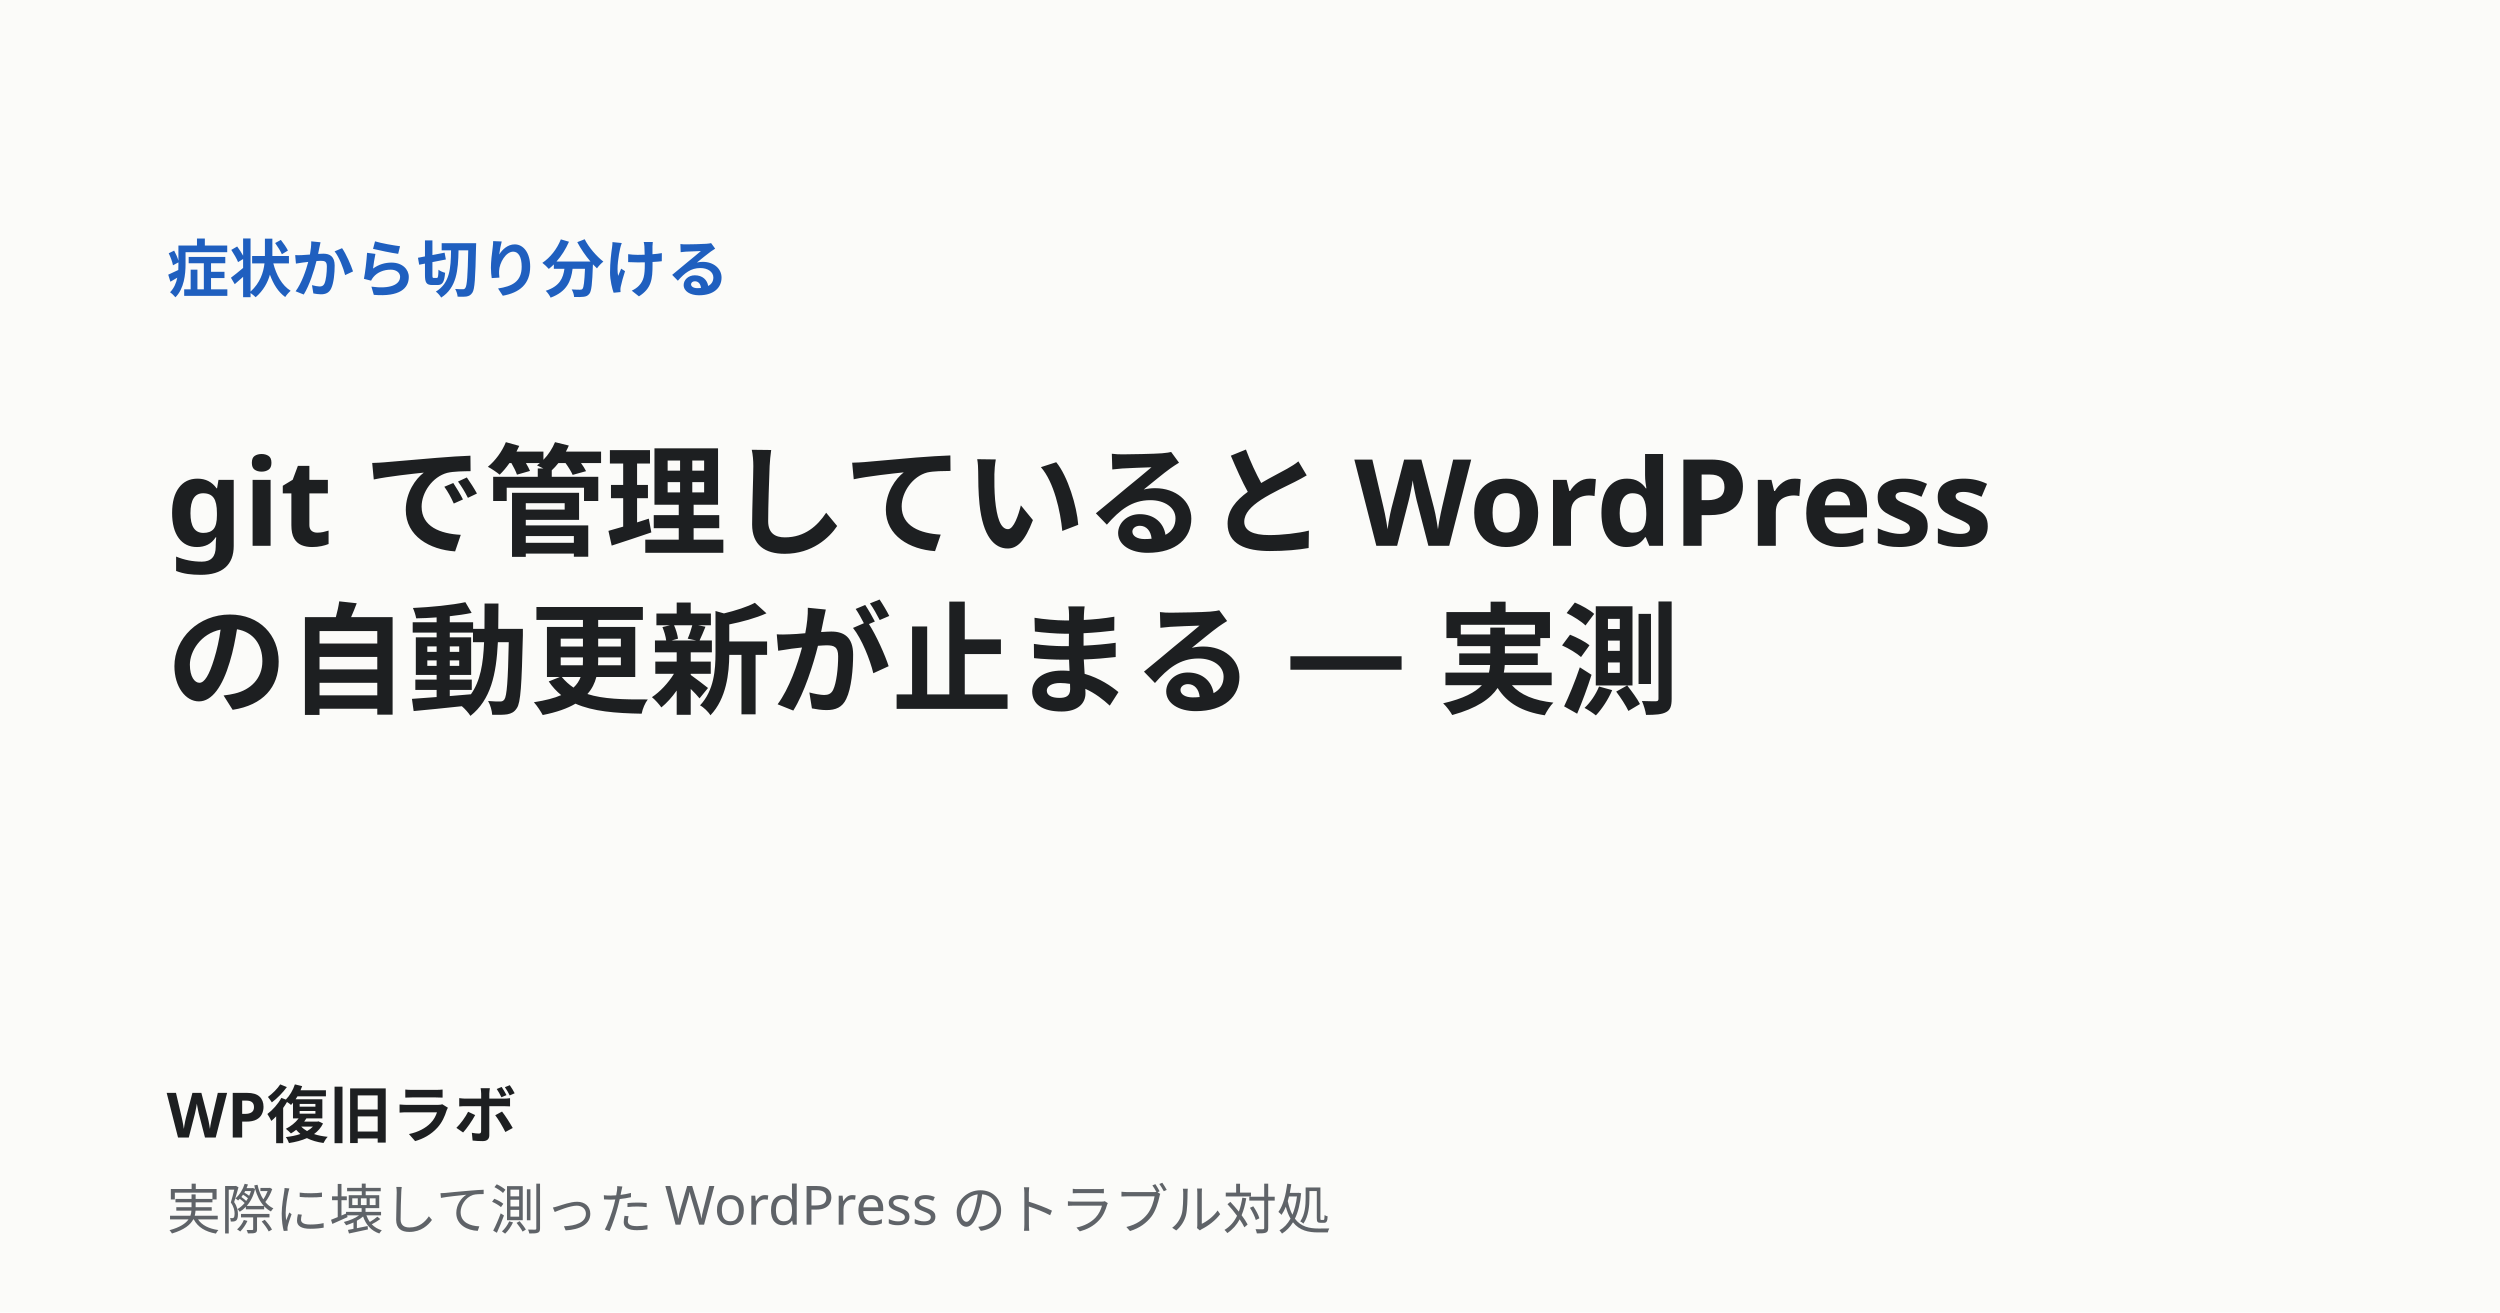
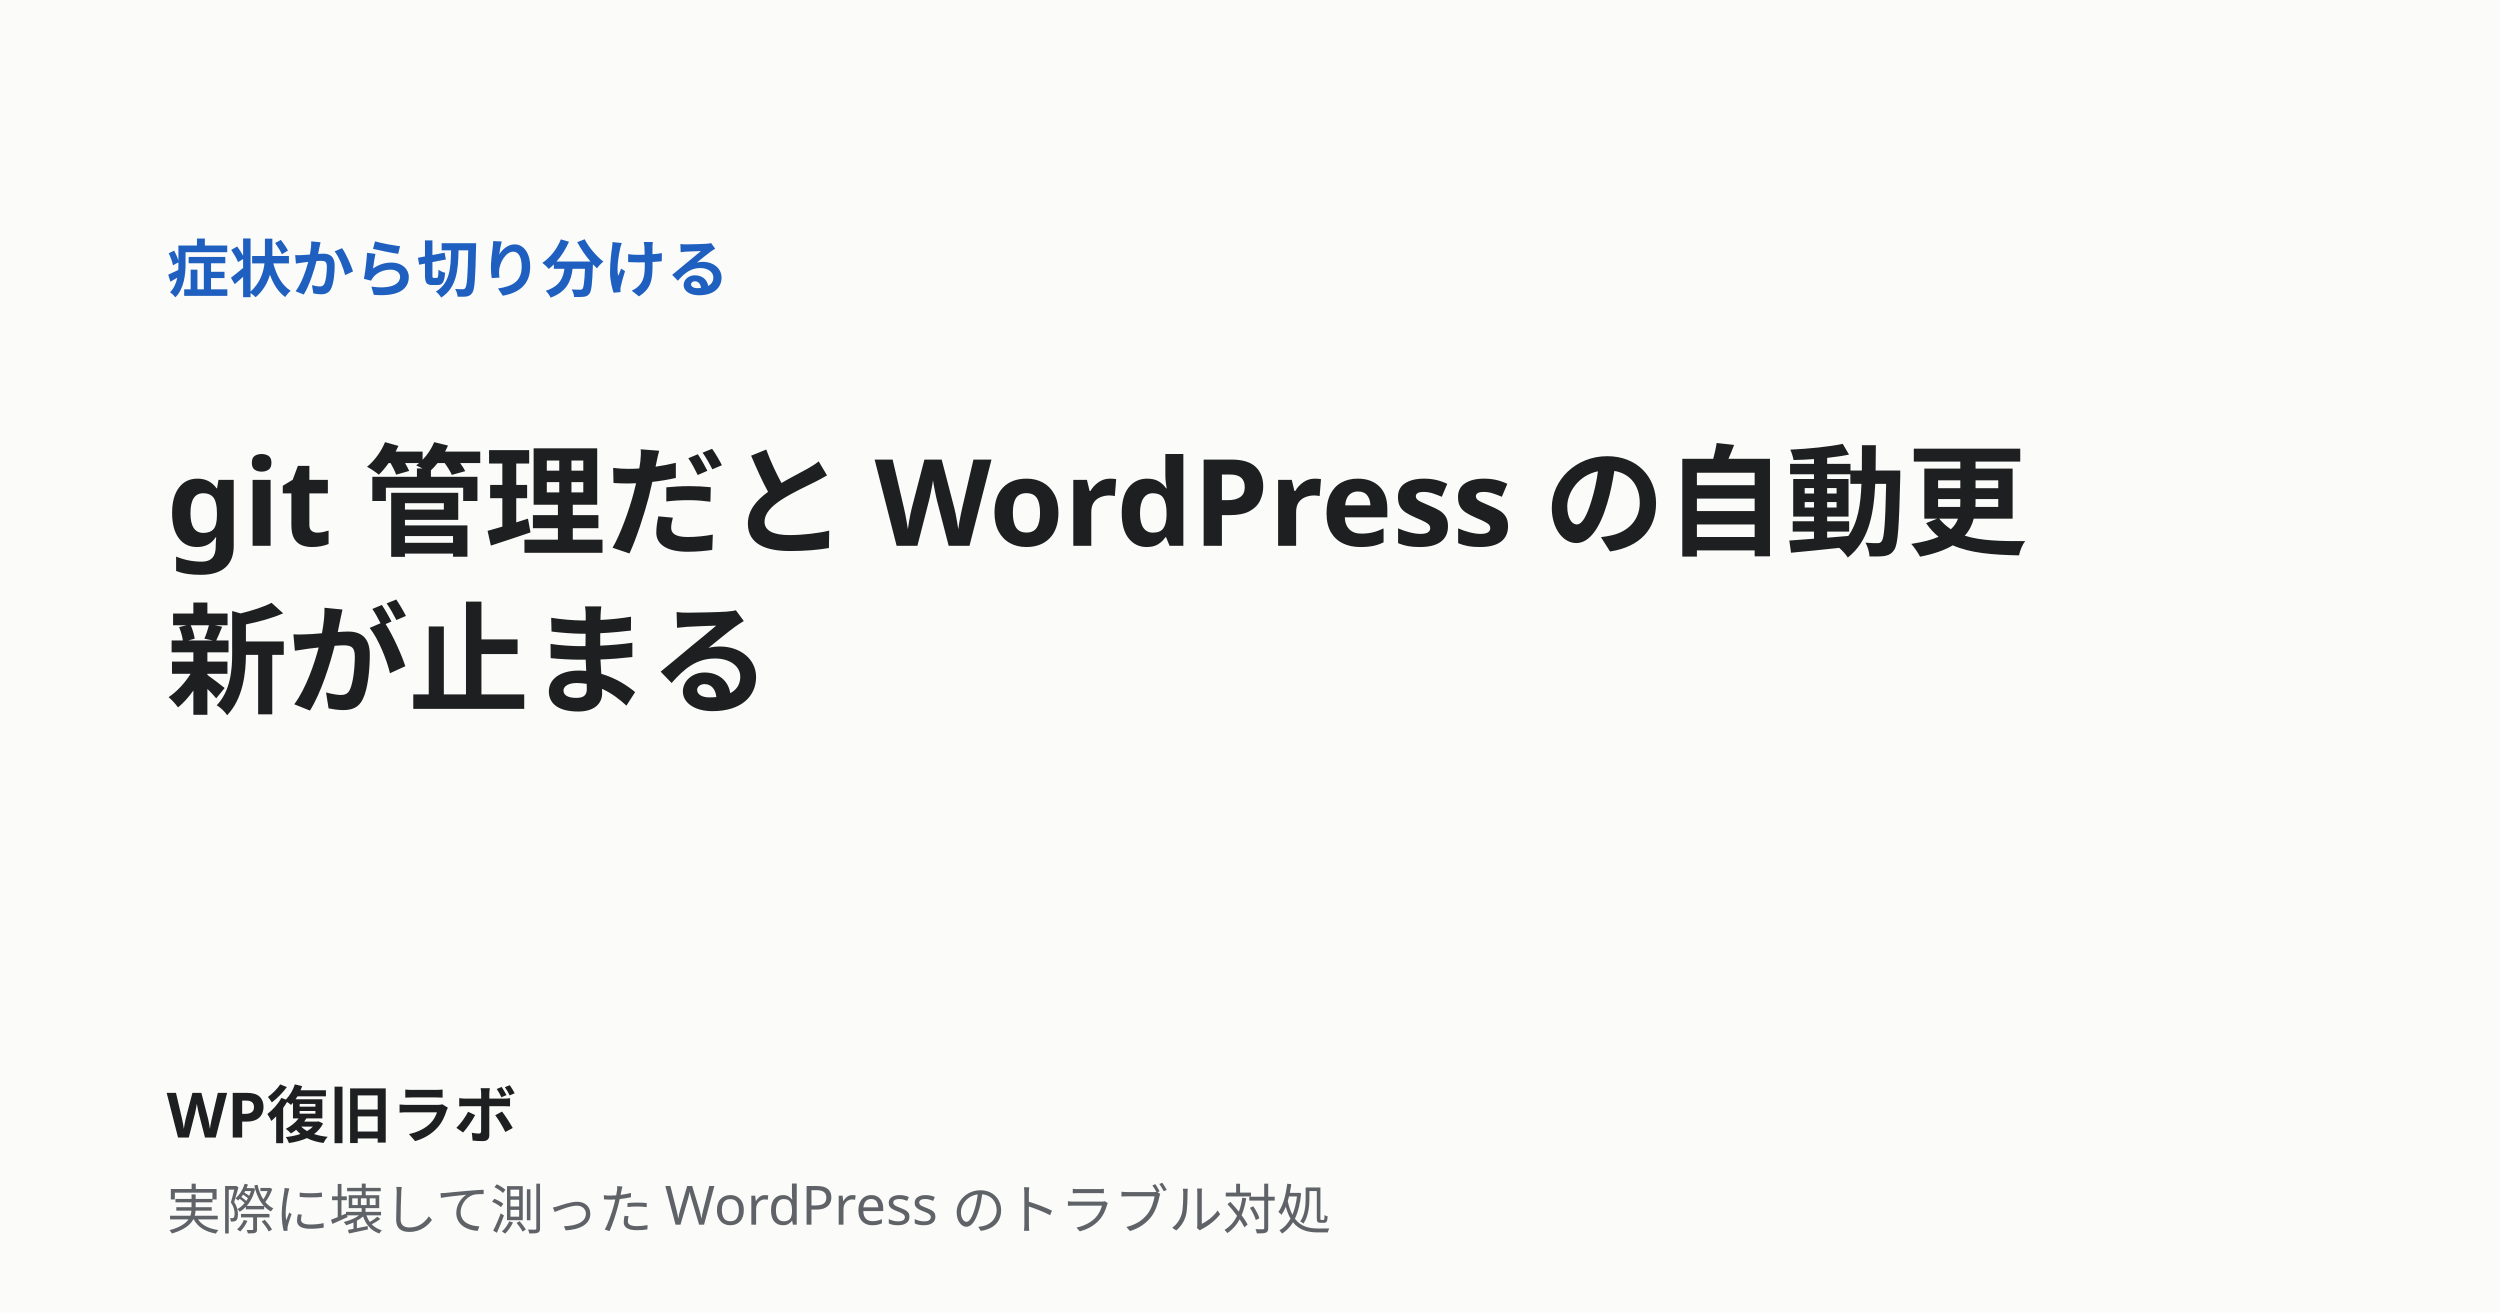
<svg xmlns="http://www.w3.org/2000/svg" width="1200" height="630" viewBox="0 0 1200 630">
  <rect x="0" y="0" width="1200" height="630" fill="#fbfbf9" />
  <text x="80" y="140" font-family="Hiragino Sans, Hiragino Kaku Gothic ProN, Noto Sans JP, sans-serif" font-size="30" font-weight="700" fill="#1f5fbf">症状から切り分ける</text>
-   <text x="80" y="262" font-family="Hiragino Sans, Hiragino Kaku Gothic ProN, Noto Sans JP, sans-serif" font-size="58" font-weight="700" fill="#1d1f21">git で管理していると WordPress </text>
-   <text x="80" y="338" font-family="Hiragino Sans, Hiragino Kaku Gothic ProN, Noto Sans JP, sans-serif" font-size="58" font-weight="700" fill="#1d1f21">の自動更新が止まる — 実測</text>
+   <text x="80" y="262" font-family="Hiragino Sans, Hiragino Kaku Gothic ProN, Noto Sans JP, sans-serif" font-size="58" font-weight="700" fill="#1d1f21">git 管理だと WordPress の自動更</text>
+   <text x="80" y="338" font-family="Hiragino Sans, Hiragino Kaku Gothic ProN, Noto Sans JP, sans-serif" font-size="58" font-weight="700" fill="#1d1f21">新が止まる</text>
  <text x="80" y="546" font-family="Hiragino Sans, Hiragino Kaku Gothic ProN, Noto Sans JP, sans-serif" font-size="30" font-weight="700" fill="#1d1f21">WP復旧ラボ</text>
  <text x="80" y="590" font-family="Hiragino Sans, Hiragino Kaku Gothic ProN, Noto Sans JP, sans-serif" font-size="26" fill="#5f6368">実際に壊して測った WordPress のトラブル対処</text>
</svg>
